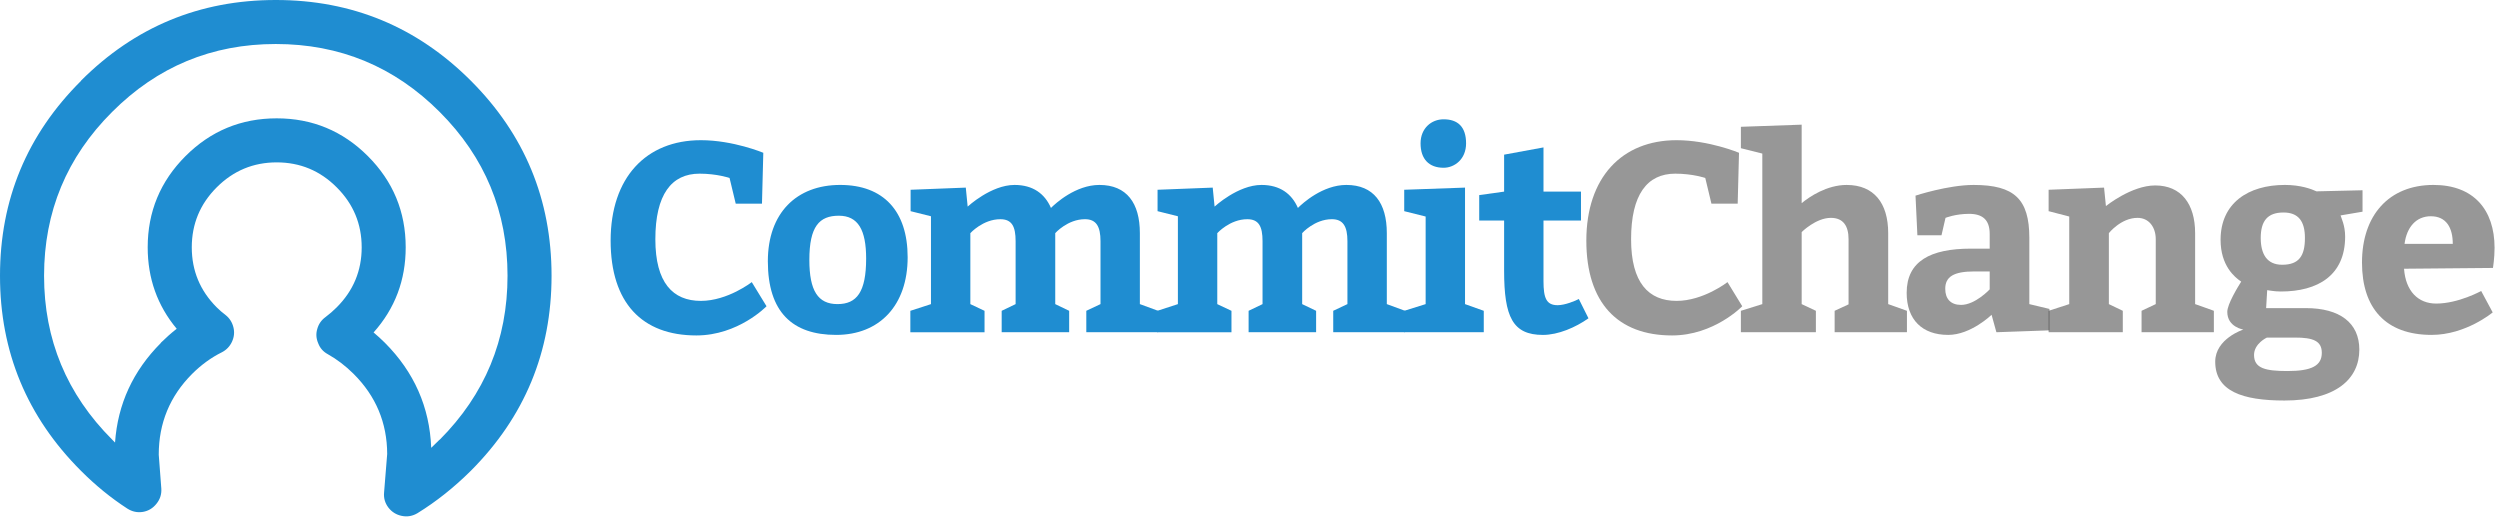
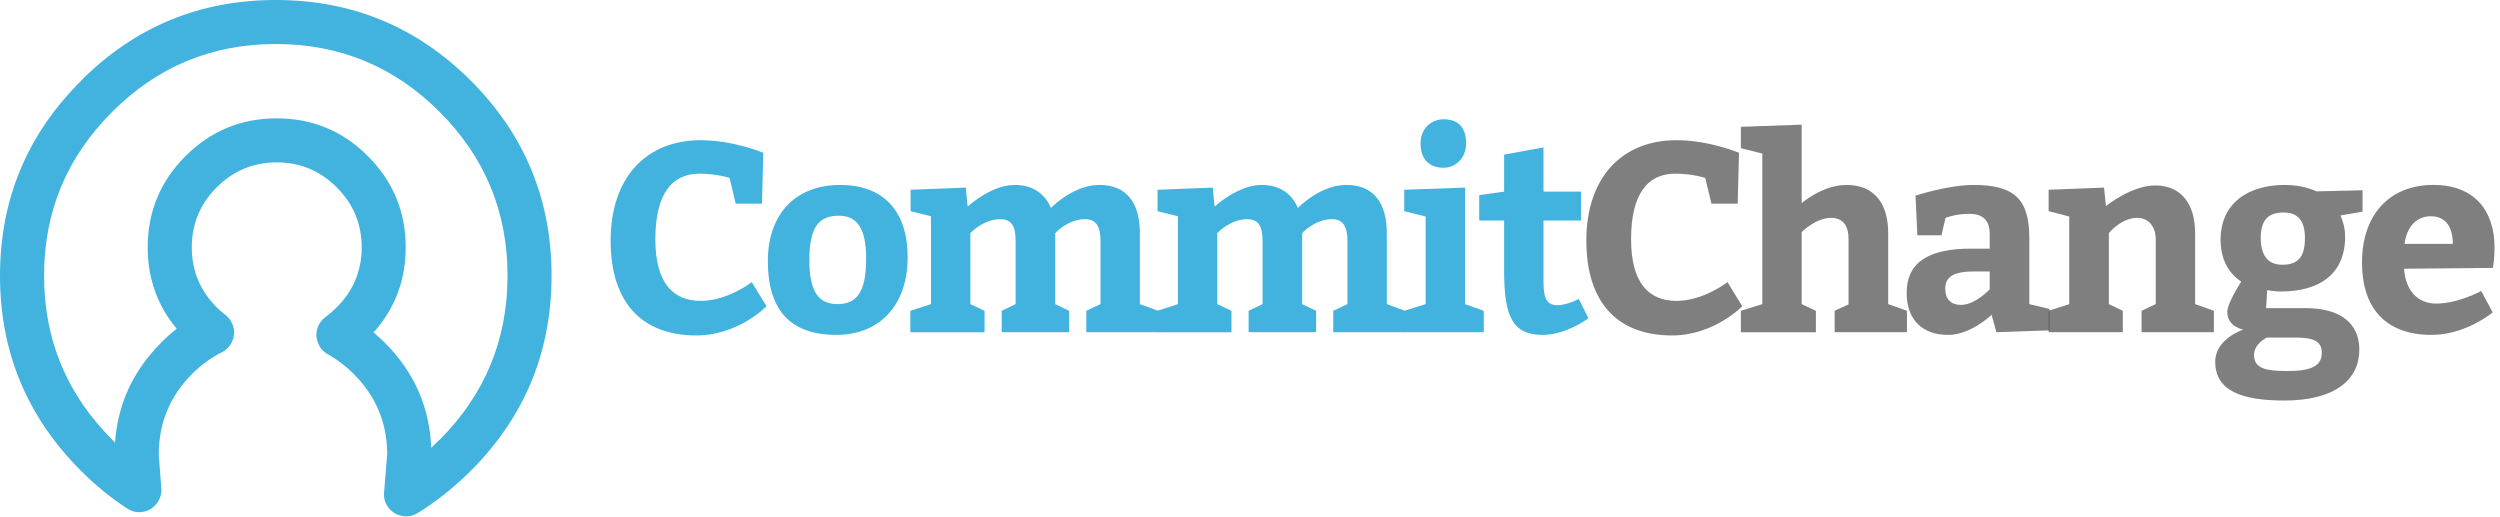
<svg xmlns="http://www.w3.org/2000/svg" version="1.1" width="920.334" height="190.092" id="svg3807">
  <defs id="defs3809" />
-   <path style="fill:#1f8dd1;fill-opacity:1;fill-rule:evenodd" id="path6453" d="m 158.743,164.863 c 1.036,-0.982 2.074,-2 3.115,-3.04 l 0,0.068 c 16.654,-16.702 24.98,-36.824 24.98,-60.376 0,-23.552 -8.326,-43.655 -24.98,-60.309 -16.66,-16.686 -36.774,-25.004 -60.341,-25.004 -23.5,0 -43.578,8.321 -60.237,25.004 -16.704,16.654 -25.058,36.755 -25.058,60.309 0,23.495 8.352,43.6 25.058,60.307 0.359,0.374 0.719,0.739 1.069,1.097 0.988,-14.147 6.619,-26.372 16.887,-36.684 l 0,-0.077 c 1.851,-1.829 3.79,-3.543 5.814,-5.128 -7.123,-8.553 -10.678,-18.538 -10.678,-29.979 0,-13.102 4.638,-24.293 13.913,-33.576 9.277,-9.274 20.47,-13.91 33.572,-13.91 13.11,0 24.298,4.636 33.574,13.91 9.279,9.283 13.921,20.472 13.921,33.576 0,12.07 -3.945,22.514 -11.825,31.338 1.395,1.161 2.776,2.424 4.135,3.77 10.802,10.816 16.498,23.718 17.082,38.704 z M 173.339,29.72 c 19.803,19.806 29.707,43.736 29.707,71.797 0,28.005 -9.904,51.937 -29.707,71.789 -6.181,6.136 -12.73,11.34 -19.655,15.613 -1.799,1.071 -3.718,1.416 -5.742,1.006 -2.031,-0.406 -3.672,-1.421 -4.942,-3.045 -1.263,-1.655 -1.799,-3.517 -1.607,-5.594 l 1.145,-14.182 c -0.046,-11.484 -4.168,-21.301 -12.357,-29.46 -2.984,-2.968 -6.164,-5.388 -9.535,-7.272 -1.672,-0.911 -2.842,-2.24 -3.497,-3.985 -0.769,-1.771 -0.883,-3.535 -0.35,-5.29 0.488,-1.788 1.5,-3.257 3.043,-4.38 1.447,-1.08 2.811,-2.276 4.114,-3.574 6.129,-6.127 9.193,-13.484 9.193,-22.086 0,-8.61 -3.064,-15.974 -9.193,-22.085 -6.118,-6.133 -13.482,-9.196 -22.096,-9.196 -8.592,0 -15.959,3.064 -22.086,9.196 -6.114,6.111 -9.174,13.476 -9.174,22.085 0,8.603 3.058,15.959 9.174,22.086 1.038,1.029 2.123,1.969 3.263,2.826 1.476,1.167 2.435,2.675 2.894,4.529 0.45,1.799 0.273,3.572 -0.538,5.323 -0.807,1.72 -2.052,3.012 -3.722,3.869 -3.91,1.937 -7.558,4.581 -10.947,7.956 -8.188,8.205 -12.284,18.116 -12.284,29.731 l 0.947,12.509 c 0.129,2.057 -0.452,3.899 -1.751,5.515 -1.316,1.677 -2.981,2.688 -5.014,3.041 -2.057,0.334 -3.969,-0.081 -5.74,-1.209 -6.031,-3.908 -11.727,-8.553 -17.084,-13.922 C 9.937,153.455 0,129.525 0,101.52 0,73.457 9.958,49.53 29.874,29.723 l -0.077,0 C 49.605,9.902 73.511,9.9999999e-7 101.52,9.9999999e-7 129.581,-0.004 153.516,9.899 173.339,29.72 Z" />
-   <g id="g4262" transform="matrix(0.9667899,0,0,0.9667899,-74.59998,-44.27472)">
-     <g id="g3493" transform="translate(-2.068702,24.82442)">
-       <g id="g4240">
-         <path d="m 345.604,87.099 c -10.706,0 -16.829,7.96 -16.829,24.987 0,16.523 6.627,23.456 17.342,23.456 10.202,0 19.373,-7.145 19.373,-7.145 l 5.619,9.189 c 0,0 -10.711,11.116 -26.725,11.116 -20.701,0 -32.636,-12.44 -32.636,-36.107 0,-23.965 13.457,-38.242 34.37,-38.242 12.34,0 23.762,4.795 23.762,4.795 l -0.504,19.377 -9.995,0 -2.35,-9.792 c -0.004,0 -4.795,-1.634 -11.427,-1.634 z" id="path6457" style="fill:#1f8dd1;fill-opacity:1" />
-         <path d="m 424.846,118.92 c 0,18.355 -10.715,29.575 -27.229,29.575 -16.622,0 -26.005,-8.671 -26.005,-28.044 0,-18.355 10.909,-29.062 27.535,-29.062 16.523,0 25.698,9.986 25.698,27.531 z m -37.431,1.026 c 0,11.719 3.264,16.82 10.711,16.82 7.348,0 10.913,-4.592 10.913,-17.342 0,-10.909 -3.061,-16.311 -10.4,-16.311 -7.451,0.005 -11.224,4.079 -11.224,16.834 z" id="path6459" style="fill:#1f8dd1;fill-opacity:1" />
-         <path d="m 513.265,136.767 6.938,2.548 0,8.158 -27.328,0 0,-8.158 5.407,-2.548 0,-23.965 c 0,-5.61 -1.63,-8.365 -5.916,-8.365 -6.632,0 -11.319,5.304 -11.319,5.304 l 0,27.031 5.299,2.548 0,8.158 -25.698,0 0,-8.158 5.308,-2.548 0,-23.965 c 0,-5.61 -1.427,-8.365 -5.817,-8.365 -6.627,0 -11.418,5.304 -11.418,5.304 l 0,27.031 5.403,2.548 0,8.158 -28.251,0 0,-8.158 7.852,-2.548 0,-33.456 -7.753,-1.94 0,-8.153 21.012,-0.819 0.716,7.23 c 0,0 8.878,-8.248 17.842,-8.248 7.041,0 11.526,3.354 13.871,8.757 1.738,-1.724 9.383,-8.757 18.459,-8.757 10.405,0 15.397,6.929 15.397,18.346 l 0,27.031 z" id="path6461" style="fill:#1f8dd1;fill-opacity:1" />
-         <path d="m 607.297,136.767 6.938,2.548 0,8.158 -27.337,0 0,-8.158 5.407,-2.548 0,-23.965 c 0,-5.61 -1.63,-8.365 -5.916,-8.365 -6.627,0 -11.318,5.304 -11.318,5.304 l 0,27.031 5.308,2.548 0,8.158 -25.703,0 0,-8.158 5.304,-2.548 0,-23.965 c 0,-5.61 -1.423,-8.365 -5.812,-8.365 -6.632,0 -11.422,5.304 -11.422,5.304 l 0,27.031 5.403,2.548 0,8.158 -28.247,0 0,-8.158 7.847,-2.548 0,-33.456 -7.744,-1.94 0,-8.153 21.003,-0.819 0.711,7.23 c 0,0 8.878,-8.248 17.851,-8.248 7.037,0 11.526,3.354 13.876,8.757 1.724,-1.724 9.383,-8.757 18.454,-8.757 10.409,0 15.402,6.929 15.402,18.346 l 0,27.031 z" id="path6463" style="fill:#1f8dd1;fill-opacity:1" />
-         <path d="m 637.084,92.407 0,44.364 7.136,2.548 0,8.158 -30.291,0 0,-8.158 8.158,-2.548 0,-33.352 -8.158,-2.039 0,-8.153 23.155,-0.819 z m -8.162,-26.009 c 5.304,0 8.563,2.751 8.563,9.171 0,6.015 -4.385,9.283 -8.563,9.283 -5.511,0 -8.77,-3.273 -8.77,-9.283 0,-5.803 4.178,-9.171 8.77,-9.171 z" id="path6465" style="fill:#1f8dd1;fill-opacity:1" />
-         <path d="m 651.968,124.021 0,-19.076 -9.482,0 0,-9.684 9.482,-1.324 0,-14.078 14.992,-2.755 0,16.834 14.276,0 0,11.008 -14.276,0 0,23.047 c 0,6.533 1.117,9.189 5.398,9.189 2.76,0 6.735,-1.639 8.059,-2.355 l 3.669,7.348 c -4.894,3.467 -11.526,6.326 -17.338,6.326 -11.517,0 -14.781,-6.834 -14.781,-24.478 z" id="path6467" style="fill:#1f8dd1;fill-opacity:1" />
+   <g id="g4223">
+     <path d="m 158.743,164.863 c 1.036,-0.982 2.074,-2 3.115,-3.04 l 0,0.068 c 16.654,-16.702 24.98,-36.824 24.98,-60.376 0,-23.552 -8.326,-43.655 -24.98,-60.309 -16.66,-16.686 -36.774,-25.004 -60.341,-25.004 -23.5,0 -43.578,8.321 -60.237,25.004 -16.704,16.654 -25.058,36.755 -25.058,60.309 0,23.495 8.352,43.6 25.058,60.307 0.359,0.374 0.719,0.739 1.069,1.097 0.988,-14.147 6.619,-26.372 16.887,-36.684 l 0,-0.077 c 1.851,-1.829 3.79,-3.543 5.814,-5.128 -7.123,-8.553 -10.678,-18.538 -10.678,-29.979 0,-13.102 4.638,-24.293 13.913,-33.576 9.277,-9.274 20.47,-13.91 33.572,-13.91 13.11,0 24.298,4.636 33.574,13.91 9.279,9.283 13.921,20.472 13.921,33.576 0,12.07 -3.945,22.514 -11.825,31.338 1.395,1.161 2.776,2.424 4.135,3.77 10.802,10.816 16.498,23.718 17.082,38.704 z M 173.339,29.72 c 19.803,19.806 29.707,43.736 29.707,71.797 0,28.005 -9.904,51.937 -29.707,71.789 -6.181,6.136 -12.73,11.34 -19.655,15.613 -1.799,1.071 -3.718,1.416 -5.742,1.006 -2.031,-0.406 -3.672,-1.421 -4.942,-3.045 -1.263,-1.655 -1.799,-3.517 -1.607,-5.594 l 1.145,-14.182 c -0.046,-11.484 -4.168,-21.301 -12.357,-29.46 -2.984,-2.968 -6.164,-5.388 -9.535,-7.272 -1.672,-0.911 -2.842,-2.24 -3.497,-3.985 -0.769,-1.771 -0.883,-3.535 -0.35,-5.29 0.488,-1.788 1.5,-3.257 3.043,-4.38 1.447,-1.08 2.811,-2.276 4.114,-3.574 6.129,-6.127 9.193,-13.484 9.193,-22.086 0,-8.61 -3.064,-15.974 -9.193,-22.085 -6.118,-6.133 -13.482,-9.196 -22.096,-9.196 -8.592,0 -15.959,3.064 -22.086,9.196 -6.114,6.111 -9.174,13.476 -9.174,22.085 0,8.603 3.058,15.959 9.174,22.086 1.038,1.029 2.123,1.969 3.263,2.826 1.476,1.167 2.435,2.675 2.894,4.529 0.45,1.799 0.273,3.572 -0.538,5.323 -0.807,1.72 -2.052,3.012 -3.722,3.869 -3.91,1.937 -7.558,4.581 -10.947,7.956 -8.188,8.205 -12.284,18.116 -12.284,29.731 l 0.947,12.509 c 0.129,2.057 -0.452,3.899 -1.751,5.515 -1.316,1.677 -2.981,2.688 -5.014,3.041 -2.057,0.334 -3.969,-0.081 -5.74,-1.209 -6.031,-3.908 -11.727,-8.553 -17.084,-13.922 C 9.937,153.455 0,129.525 0,101.52 0,73.457 9.958,49.53 29.874,29.723 l -0.077,0 C 49.605,9.902 73.511,9.9999999e-7 101.52,9.9999999e-7 129.581,-0.004 153.516,9.899 173.339,29.72 Z" id="path6453" style="fill:#42b3df;fill-opacity:1;fill-rule:evenodd" />
+     <g id="g4207">
+       <g id="g4199">
+         <path d="m 257.526,63.932 c -10.351,0 -16.27,7.696 -16.27,24.157 0,15.974 6.407,22.677 16.766,22.677 9.863,0 18.73,-6.908 18.73,-6.908 l 5.432,8.884 c 0,0 -10.355,10.747 -25.837,10.747 -20.014,0 -31.552,-12.026 -31.552,-34.908 0,-23.169 13.01,-36.972 33.228,-36.972 11.931,0 22.973,4.636 22.973,4.636 l -0.487,18.734 -9.663,0 -2.272,-9.467 c -0.004,0 -4.636,-1.58 -11.047,-1.58 z" id="path6457" style="fill:#42b3df;fill-opacity:1" />
+         <path d="m 334.137,94.696 c 0,17.746 -10.359,28.593 -26.325,28.593 -16.07,0 -25.141,-8.383 -25.141,-27.113 0,-17.746 10.546,-28.096 26.621,-28.096 15.974,0 24.845,9.654 24.845,26.617 z m -36.188,0.992 c 0,11.33 3.156,16.262 10.355,16.262 7.104,0 10.551,-4.44 10.551,-16.766 0,-10.546 -2.96,-15.77 -10.055,-15.77 -7.204,0.005 -10.851,3.944 -10.851,16.275 z" id="path6459" style="fill:#42b3df;fill-opacity:1" />
+         <path d="m 419.619,111.95 6.707,2.464 0,7.887 -26.421,0 0,-7.887 5.228,-2.464 0,-23.169 c 0,-5.423 -1.576,-8.087 -5.719,-8.087 -6.411,0 -10.943,5.127 -10.943,5.127 l 0,26.133 5.123,2.464 0,7.887 -24.845,0 0,-7.887 5.132,-2.464 0,-23.169 c 0,-5.423 -1.38,-8.087 -5.624,-8.087 -6.407,0 -11.038,5.127 -11.038,5.127 l 0,26.133 5.223,2.464 0,7.887 -27.313,0 0,-7.887 7.591,-2.464 0,-32.345 -7.495,-1.876 0,-7.883 20.314,-0.792 0.692,6.99 c 0,0 8.583,-7.974 17.25,-7.974 6.808,0 11.143,3.243 13.411,8.466 1.68,-1.667 9.071,-8.466 17.846,-8.466 10.059,0 14.886,6.699 14.886,17.737 l 0,26.133 z" id="path6461" style="fill:#42b3df;fill-opacity:1" />
+         <path d="m 510.529,111.95 6.707,2.464 0,7.887 -26.429,0 0,-7.887 5.228,-2.464 0,-23.169 c 0,-5.423 -1.576,-8.087 -5.719,-8.087 -6.407,0 -10.943,5.127 -10.943,5.127 l 0,26.133 5.132,2.464 0,7.887 -24.849,0 0,-7.887 5.127,-2.464 0,-23.169 c 0,-5.423 -1.375,-8.087 -5.619,-8.087 -6.411,0 -11.043,5.127 -11.043,5.127 l 0,26.133 5.223,2.464 0,7.887 -27.309,0 0,-7.887 7.587,-2.464 0,-32.345 -7.487,-1.876 0,-7.883 20.305,-0.792 0.688,6.99 c 0,0 8.583,-7.974 17.258,-7.974 6.803,0 11.143,3.243 13.415,8.466 1.667,-1.667 9.071,-8.466 17.842,-8.466 10.063,0 14.89,6.699 14.89,17.737 l 0,26.133 z" id="path6463" style="fill:#42b3df;fill-opacity:1" />
+         <path d="m 539.326,69.063 0,42.891 6.899,2.464 0,7.887 -29.285,0 0,-7.887 7.887,-2.464 0,-32.245 -7.887,-1.972 0,-7.883 22.386,-0.792 z M 531.435,43.918 c 5.127,0 8.279,2.659 8.279,8.866 0,5.815 -4.239,8.975 -8.279,8.975 -5.328,0 -8.479,-3.164 -8.479,-8.975 0,-5.611 4.039,-8.866 8.479,-8.866 z" id="path6465" style="fill:#42b3df;fill-opacity:1" />
+         <path d="m 553.716,99.628 0,-18.442 -9.167,0 0,-9.363 9.167,-1.28 0,-13.611 14.494,-2.664 0,16.275 13.802,0 0,10.642 -13.802,0 0,22.281 c 0,6.316 1.079,8.884 5.219,8.884 2.668,0 6.512,-1.584 7.791,-2.276 l 3.547,7.104 c -4.731,3.352 -11.143,6.115 -16.762,6.115 -11.134,0 -14.29,-6.607 -14.29,-23.665 z" id="path6467" style="fill:#42b3df;fill-opacity:1" />
      </g>
-       <g id="g4254">
-         <path d="m 717.137,87.099 c -10.711,0 -16.82,7.96 -16.82,24.987 0,16.523 6.627,23.456 17.333,23.456 10.197,0 19.377,-7.145 19.377,-7.145 l 5.614,9.189 c 0,0 -10.715,11.116 -26.725,11.116 -20.706,0 -32.641,-12.44 -32.641,-36.107 0,-23.965 13.466,-38.242 34.374,-38.242 12.336,0 23.762,4.795 23.762,4.795 l -0.504,19.377 -9.999,0 -2.346,-9.792 c 0,0 -4.799,-1.634 -11.427,-1.634 z" id="path6469" style="opacity:0.701;fill:#222222;fill-opacity:0.667" />
-         <path d="m 765.27,68.442 0,29.881 c 2.958,-2.445 9.585,-6.929 17.131,-6.929 10.409,0 15.816,6.929 15.816,18.346 l 0,27.031 7.14,2.548 0,8.158 -27.535,0 0,-8.158 5.304,-2.454 0,-24.78 c 0,-5.101 -2.044,-8.158 -6.735,-8.158 -5.709,0 -11.116,5.407 -11.116,5.407 l 0,27.436 5.407,2.548 0,8.158 -28.557,0 0,-8.158 8.158,-2.548 0,-57.322 -8.158,-2.044 0,-8.153 23.146,-0.81 z" id="path6471" style="opacity:0.701;fill:#222222;fill-opacity:0.667" />
-         <path d="m 839.416,147.478 -1.832,-6.636 c 0,0 -7.856,7.654 -16.527,7.654 -9.896,0 -15.807,-5.817 -15.807,-16.014 0,-12.034 8.977,-16.834 24.478,-16.834 l 7.136,0 0,-5.605 c 0,-5.407 -2.751,-7.645 -7.852,-7.645 -5.196,0 -8.968,1.526 -8.968,1.526 l -1.531,6.641 -9.18,0 -0.716,-15.1 c 0,0 12.345,-4.07 22.137,-4.07 15.496,0 21.21,5.398 21.21,20.183 l 0,25.194 7.649,1.832 0,8.158 -20.197,0.716 z M 825.955,137.073 c 5.407,0 10.909,-5.916 10.909,-5.916 l 0,-6.83 -5.808,0 c -7.955,0 -11.116,2.039 -11.116,6.627 0,3.872 2.143,6.118 6.015,6.118 z" id="path6473" style="opacity:0.701;fill:#222222;fill-opacity:0.667" />
-         <path d="m 880.413,92.407 0.711,7.032 c 0,0 9.689,-7.856 18.765,-7.856 9.896,0 15.199,7.037 15.199,18.153 l 0,27.031 c 2.449,0.819 4.79,1.733 7.136,2.548 l 0,8.158 -27.531,0 0,-8.158 5.403,-2.548 0,-24.681 c 0,-4.696 -2.652,-8.158 -6.933,-8.158 -6.326,0 -10.918,5.812 -10.918,5.812 l 0,27.031 5.308,2.548 0,8.158 -28.251,0 0,-8.158 7.852,-2.548 0,-33.352 -7.852,-2.039 0,-8.153 21.111,-0.819 z" id="path6475" style="opacity:0.701;fill:#222222;fill-opacity:0.667" />
-         <path d="m 933.444,146.456 c 0,0 -6.109,-0.914 -6.109,-6.731 0,-2.953 4.079,-9.585 5.299,-11.521 -2.449,-1.63 -7.852,-6.019 -7.852,-15.911 0,-13.975 10.508,-20.904 24.478,-20.904 5.911,0 10.094,1.526 12.03,2.44 l 17.545,-0.41 0,8.162 -8.361,1.418 c 0.202,0.918 1.738,3.674 1.738,8.063 0,14.781 -10.405,20.908 -24.483,20.908 -2.746,0 -4.79,-0.509 -5.2,-0.509 l -0.401,6.83 15.091,0 c 12.953,0 20.395,5.61 20.395,15.812 0,11.219 -8.973,19.377 -28.548,19.377 -16.019,0 -26.324,-3.57 -26.324,-14.785 -0.01,-8.77 10.702,-12.241 10.702,-12.241 z m 8.973,3.057 c 0,0 -4.894,2.251 -4.894,6.632 0,5.096 4.385,6.109 12.746,6.109 9.184,0 13.056,-2.03 13.056,-6.924 0,-4.592 -3.363,-5.817 -10.197,-5.817 l -10.711,0 z m -2.346,-37.935 c 0,6.118 2.346,10.206 8.158,10.206 6.425,0 8.671,-3.377 8.671,-10.206 0,-6.429 -2.548,-9.693 -8.158,-9.693 -6.114,-0.005 -8.671,3.264 -8.671,9.693 z" id="path6477" style="opacity:0.701;fill:#222222;fill-opacity:0.667" />
-         <path d="m 994.638,123.301 c 0.612,8.469 5.308,13.263 12.241,13.263 8.469,0 17.131,-4.795 17.131,-4.795 l 4.39,8.158 c 0,0 -10.202,8.568 -23.249,8.568 -17.541,0 -26.522,-10.206 -26.522,-27.544 0,-17.838 10.103,-29.561 27.234,-29.561 15.195,0 23.249,9.374 23.249,23.961 0,3.867 -0.608,7.645 -0.608,7.645 l -33.865,0.306 z m 0.198,-9.482 18.36,0 c 0,-6.118 -2.449,-10.504 -8.361,-10.504 -5.605,0 -9.18,4.183 -9.999,10.504 z" id="path6479" style="opacity:0.701;fill:#222222;fill-opacity:0.667" />
+       <g id="g4191">
+         <path d="m 616.721,63.932 c -10.355,0 -16.262,7.696 -16.262,24.157 0,15.974 6.407,22.677 16.758,22.677 9.859,0 18.734,-6.908 18.734,-6.908 l 5.428,8.884 c 0,0 -10.359,10.747 -25.837,10.747 -20.018,0 -31.557,-12.026 -31.557,-34.908 0,-23.169 13.019,-36.972 33.233,-36.972 11.926,0 22.973,4.636 22.973,4.636 l -0.487,18.734 -9.667,0 -2.268,-9.467 c 0,0 -4.64,-1.58 -11.047,-1.58 z" id="path6469" style="opacity:0.701;fill:#494949;fill-opacity:1" />
+         <path d="m 663.255,45.894 0,28.889 c 2.86,-2.363 9.267,-6.699 16.562,-6.699 10.063,0 15.291,6.699 15.291,17.737 l 0,26.133 6.903,2.464 0,7.887 -26.621,0 0,-7.887 5.127,-2.372 0,-23.957 c 0,-4.932 -1.976,-7.887 -6.512,-7.887 -5.519,0 -10.747,5.228 -10.747,5.228 l 0,26.525 5.228,2.464 0,7.887 -27.609,0 0,-7.887 7.887,-2.464 0,-55.418 -7.887,-1.976 0,-7.883 22.377,-0.783 z" id="path6471" style="opacity:0.701;fill:#494949;fill-opacity:1" />
+         <path d="m 734.939,122.305 -1.772,-6.416 c 0,0 -7.595,7.4 -15.979,7.4 -9.567,0 -15.282,-5.624 -15.282,-15.482 0,-11.635 8.679,-16.275 23.665,-16.275 l 6.899,0 0,-5.419 c 0,-5.228 -2.659,-7.391 -7.591,-7.391 -5.023,0 -8.671,1.476 -8.671,1.476 l -1.48,6.42 -8.875,0 -0.692,-14.599 c 0,0 11.935,-3.935 21.402,-3.935 14.982,0 20.505,5.219 20.505,19.513 l 0,24.357 7.395,1.772 0,7.887 -19.526,0.692 z m -13.014,-10.059 c 5.228,0 10.546,-5.719 10.546,-5.719 l 0,-6.603 -5.615,0 c -7.691,0 -10.747,1.972 -10.747,6.407 0,3.743 2.072,5.915 5.815,5.915 z" id="path6473" style="opacity:0.701;fill:#494949;fill-opacity:1" />
+         <path d="m 774.574,69.063 0.688,6.799 c 0,0 9.367,-7.595 18.142,-7.595 9.567,0 14.695,6.803 14.695,17.55 l 0,26.133 c 2.368,0.792 4.631,1.676 6.899,2.464 l 0,7.887 -26.617,0 0,-7.887 5.223,-2.464 0,-23.861 c 0,-4.54 -2.564,-7.887 -6.703,-7.887 -6.115,0 -10.555,5.619 -10.555,5.619 l 0,26.133 5.132,2.464 0,7.887 -27.313,0 0,-7.887 7.591,-2.464 0,-32.245 -7.591,-1.972 0,-7.883 20.41,-0.792 z" id="path6475" style="opacity:0.701;fill:#494949;fill-opacity:1" />
+         <path d="m 825.844,121.317 c 0,0 -5.907,-0.884 -5.907,-6.507 0,-2.855 3.944,-9.267 5.123,-11.138 -2.368,-1.576 -7.591,-5.82 -7.591,-15.382 0,-13.511 10.159,-20.209 23.665,-20.209 5.715,0 9.759,1.476 11.63,2.359 l 16.962,-0.396 0,7.891 -8.083,1.371 c 0.196,0.888 1.68,3.552 1.68,7.796 0,14.29 -10.059,20.214 -23.67,20.214 -2.655,0 -4.631,-0.492 -5.027,-0.492 l -0.387,6.603 14.59,0 c 12.523,0 19.718,5.423 19.718,15.287 0,10.847 -8.675,18.734 -27.6,18.734 -15.487,0 -25.45,-3.452 -25.45,-14.294 -0.01,-8.479 10.346,-11.835 10.346,-11.835 z m 8.675,2.955 c 0,0 -4.731,2.176 -4.731,6.411 0,4.927 4.239,5.907 12.322,5.907 8.879,0 12.623,-1.963 12.623,-6.694 0,-4.44 -3.251,-5.624 -9.859,-5.624 l -10.355,0 z m -2.268,-36.676 c 0,5.915 2.268,9.867 7.887,9.867 6.211,0 8.383,-3.265 8.383,-9.867 0,-6.216 -2.464,-9.371 -7.887,-9.371 -5.911,-0.005 -8.383,3.156 -8.383,9.371 z" id="path6477" style="opacity:0.701;fill:#494949;fill-opacity:1" />
+         <path d="m 885.006,98.931 c 0.592,8.187 5.132,12.823 11.835,12.823 8.187,0 16.562,-4.636 16.562,-4.636 l 4.244,7.887 c 0,0 -9.863,8.283 -22.477,8.283 -16.958,0 -25.642,-9.867 -25.642,-26.63 0,-17.245 9.767,-28.58 26.329,-28.58 14.69,0 22.477,9.062 22.477,23.165 0,3.739 -0.588,7.391 -0.588,7.391 l -32.741,0.296 z m 0.192,-9.167 17.75,0 c 0,-5.915 -2.368,-10.155 -8.083,-10.155 -5.419,0 -8.875,4.044 -9.667,10.155 z" id="path6479" style="opacity:0.701;fill:#494949;fill-opacity:1" />
      </g>
    </g>
  </g>
</svg>
